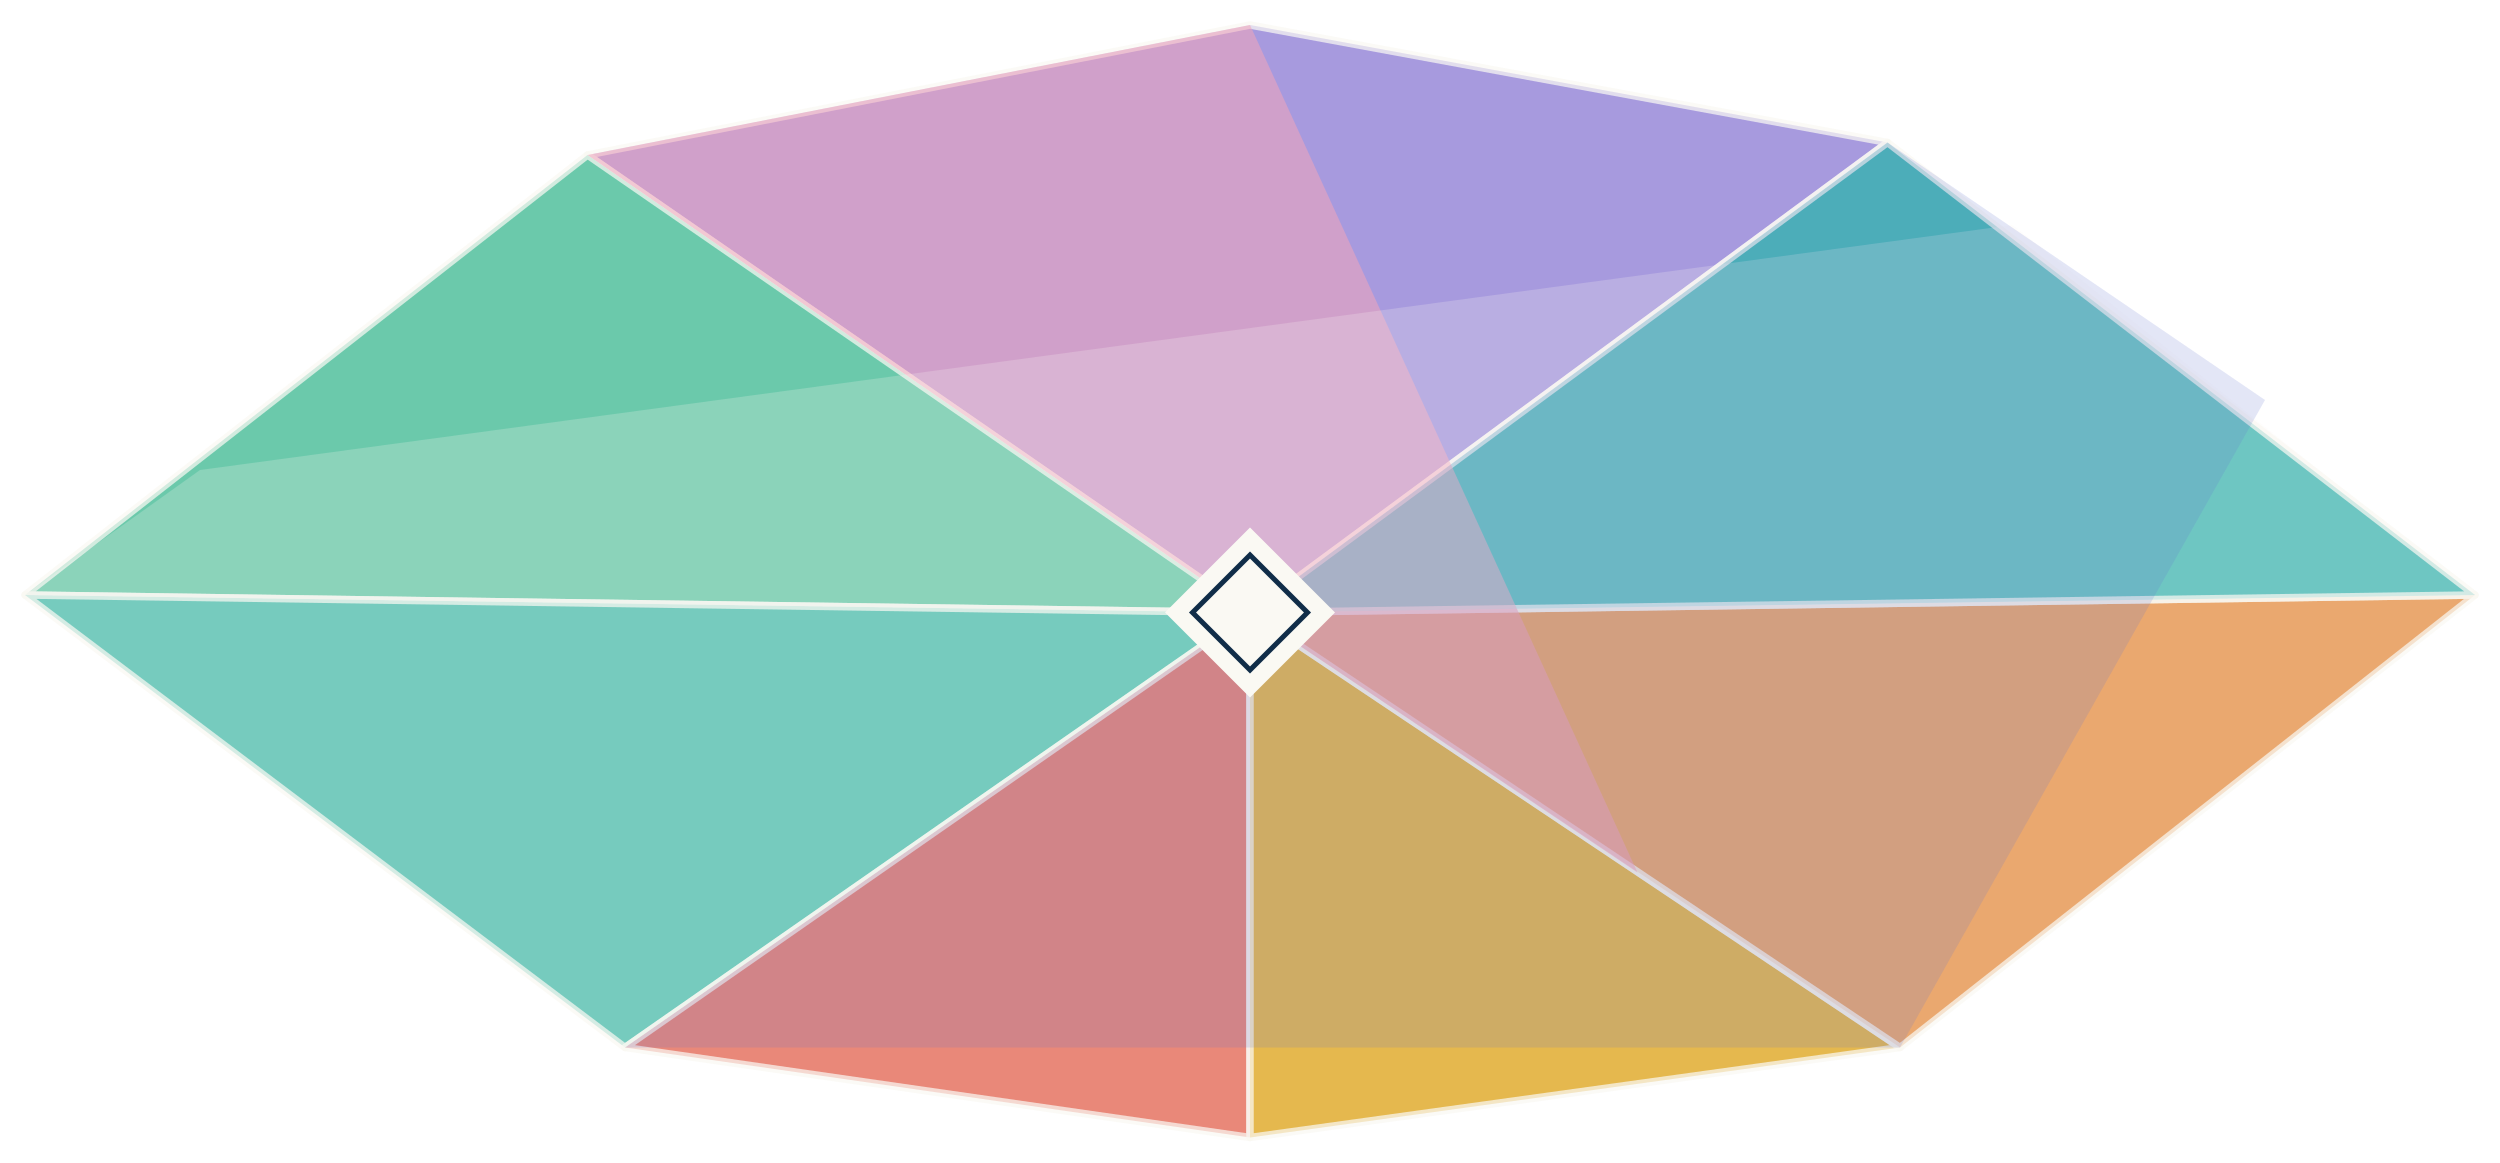
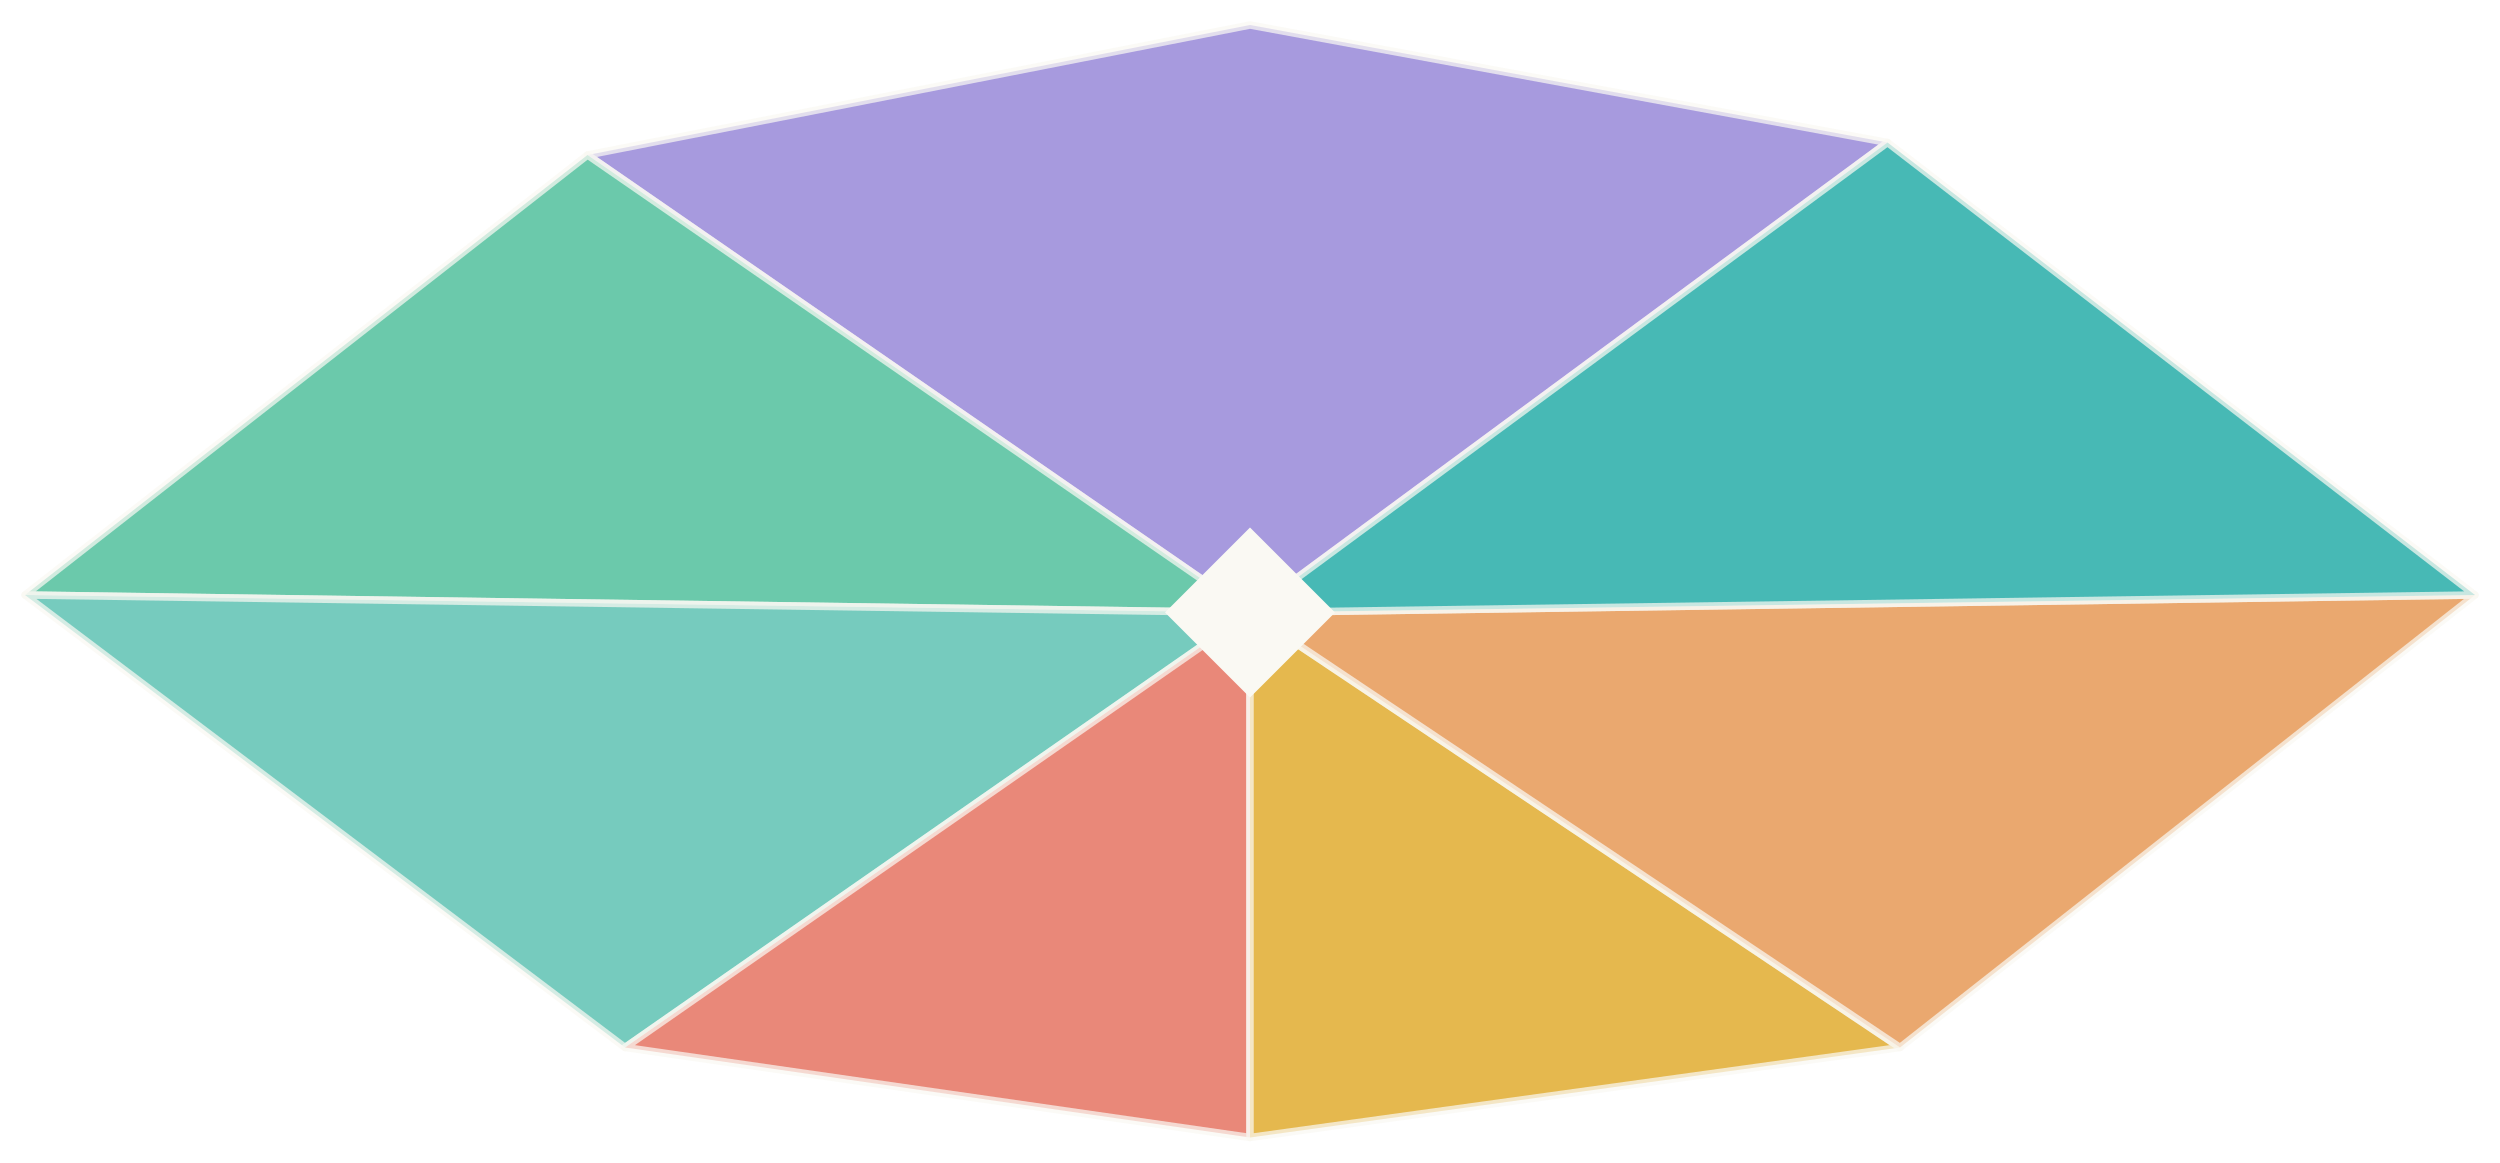
- <svg xmlns="http://www.w3.org/2000/svg" viewBox="300 410 1000 465" role="img" aria-label="Translucent colored planes meeting at an open diamond">
+ <svg xmlns="http://www.w3.org/2000/svg" viewBox="300 410 1000 465" role="img" aria-label="Crisp colored Prism planes meeting at an open diamond">
  <g stroke="#FAF9F3" stroke-opacity=".72" stroke-width="3" stroke-linejoin="round">
    <polygon points="800,420 1055,467 800,655 535,472" fill="#A79ADE" />
    <polygon points="535,472 800,655 310,648" fill="#6BC9AB" />
    <polygon points="310,648 800,655 550,829" fill="#76CBBE" />
    <polygon points="550,829 800,655 800,865" fill="#E98879" />
    <polygon points="800,865 800,655 1060,829" fill="#E5B84E" />
    <polygon points="1060,829 800,655 1290,648" fill="#EAA86F" />
    <polygon points="1290,648 800,655 1055,467" fill="#47B9B5" />
  </g>
-   <g stroke="none">
-     <polygon points="535,472 800,420 955,759 800,655" fill="#F3A6BA" fill-opacity=".54" />
-     <polygon points="310,648 380,598 1105,500 1290,648 800,655" fill="#FAF9F3" fill-opacity=".22" />
-     <polygon points="550,829 800,655 1055,467 1206,570 1060,829" fill="#6577CF" fill-opacity=".18" />
-     <polygon points="800,621 834,655 800,689 766,655" fill="#FAF9F3" />
-     <polygon points="800,632 823,655 800,678 777,655" fill="none" stroke="#102D48" stroke-width="2" />
-   </g>
+   <polygon points="800,621 834,655 800,689 766,655" fill="#FAF9F3" />
</svg>
